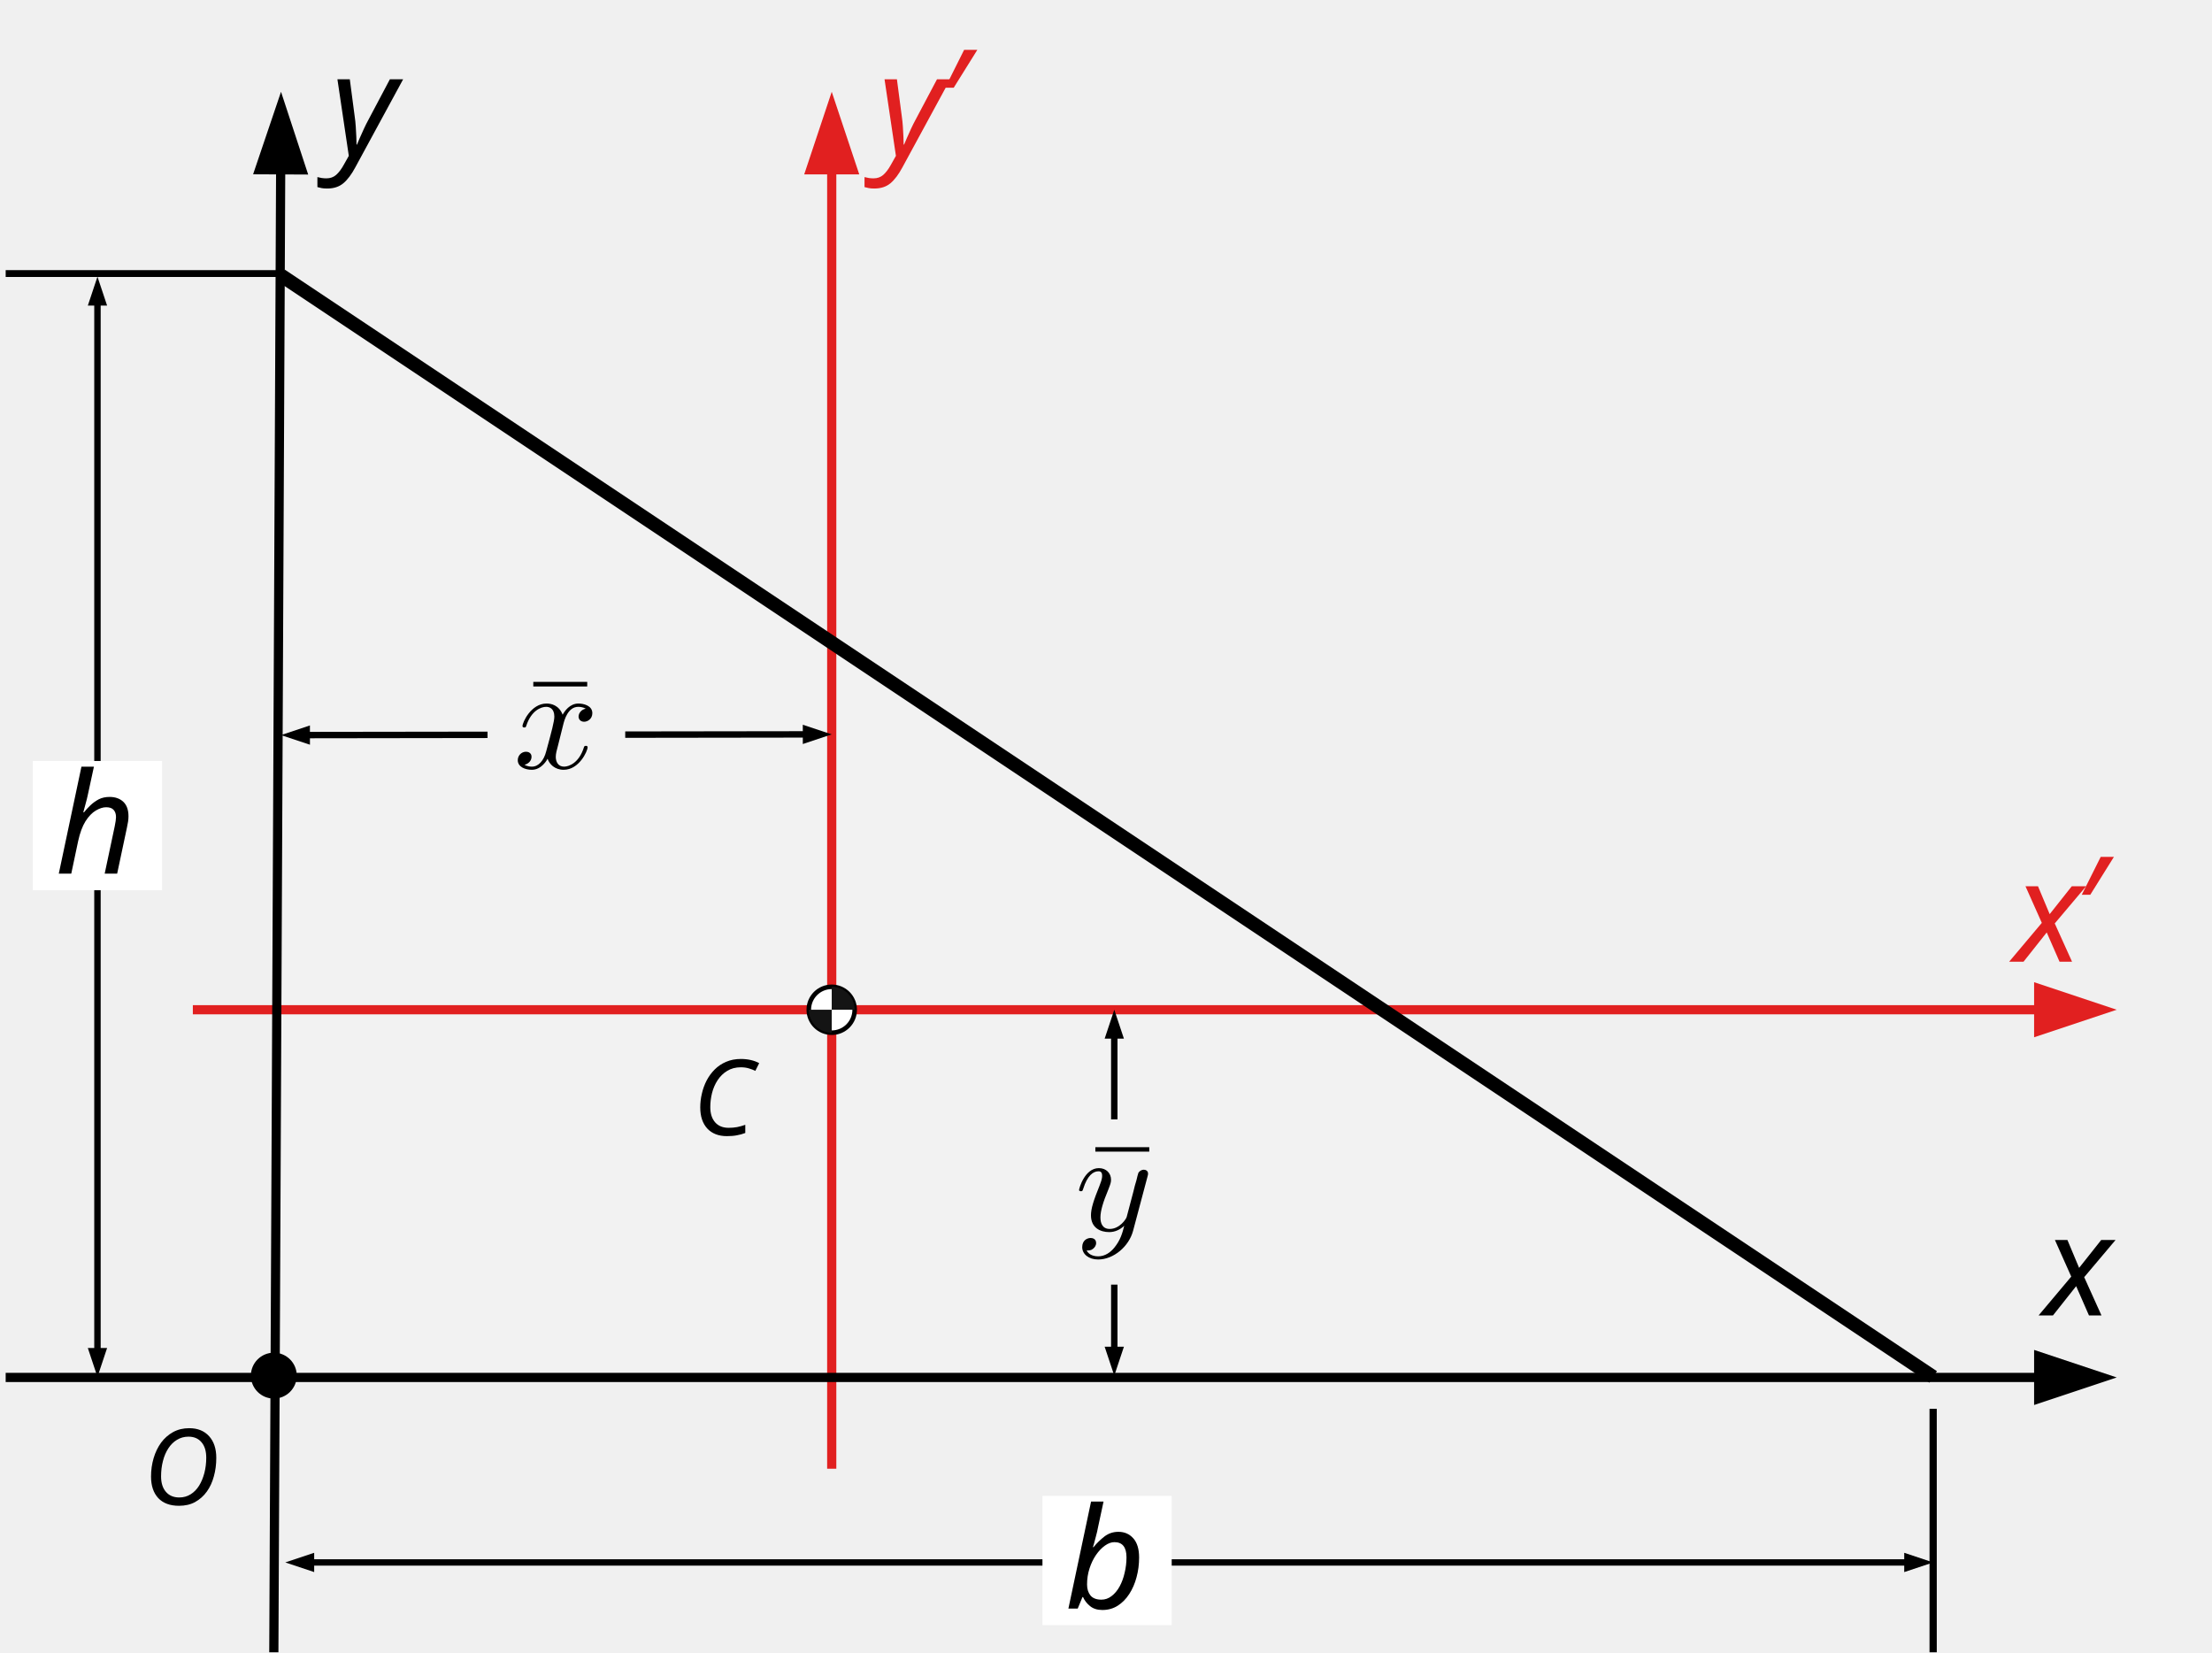
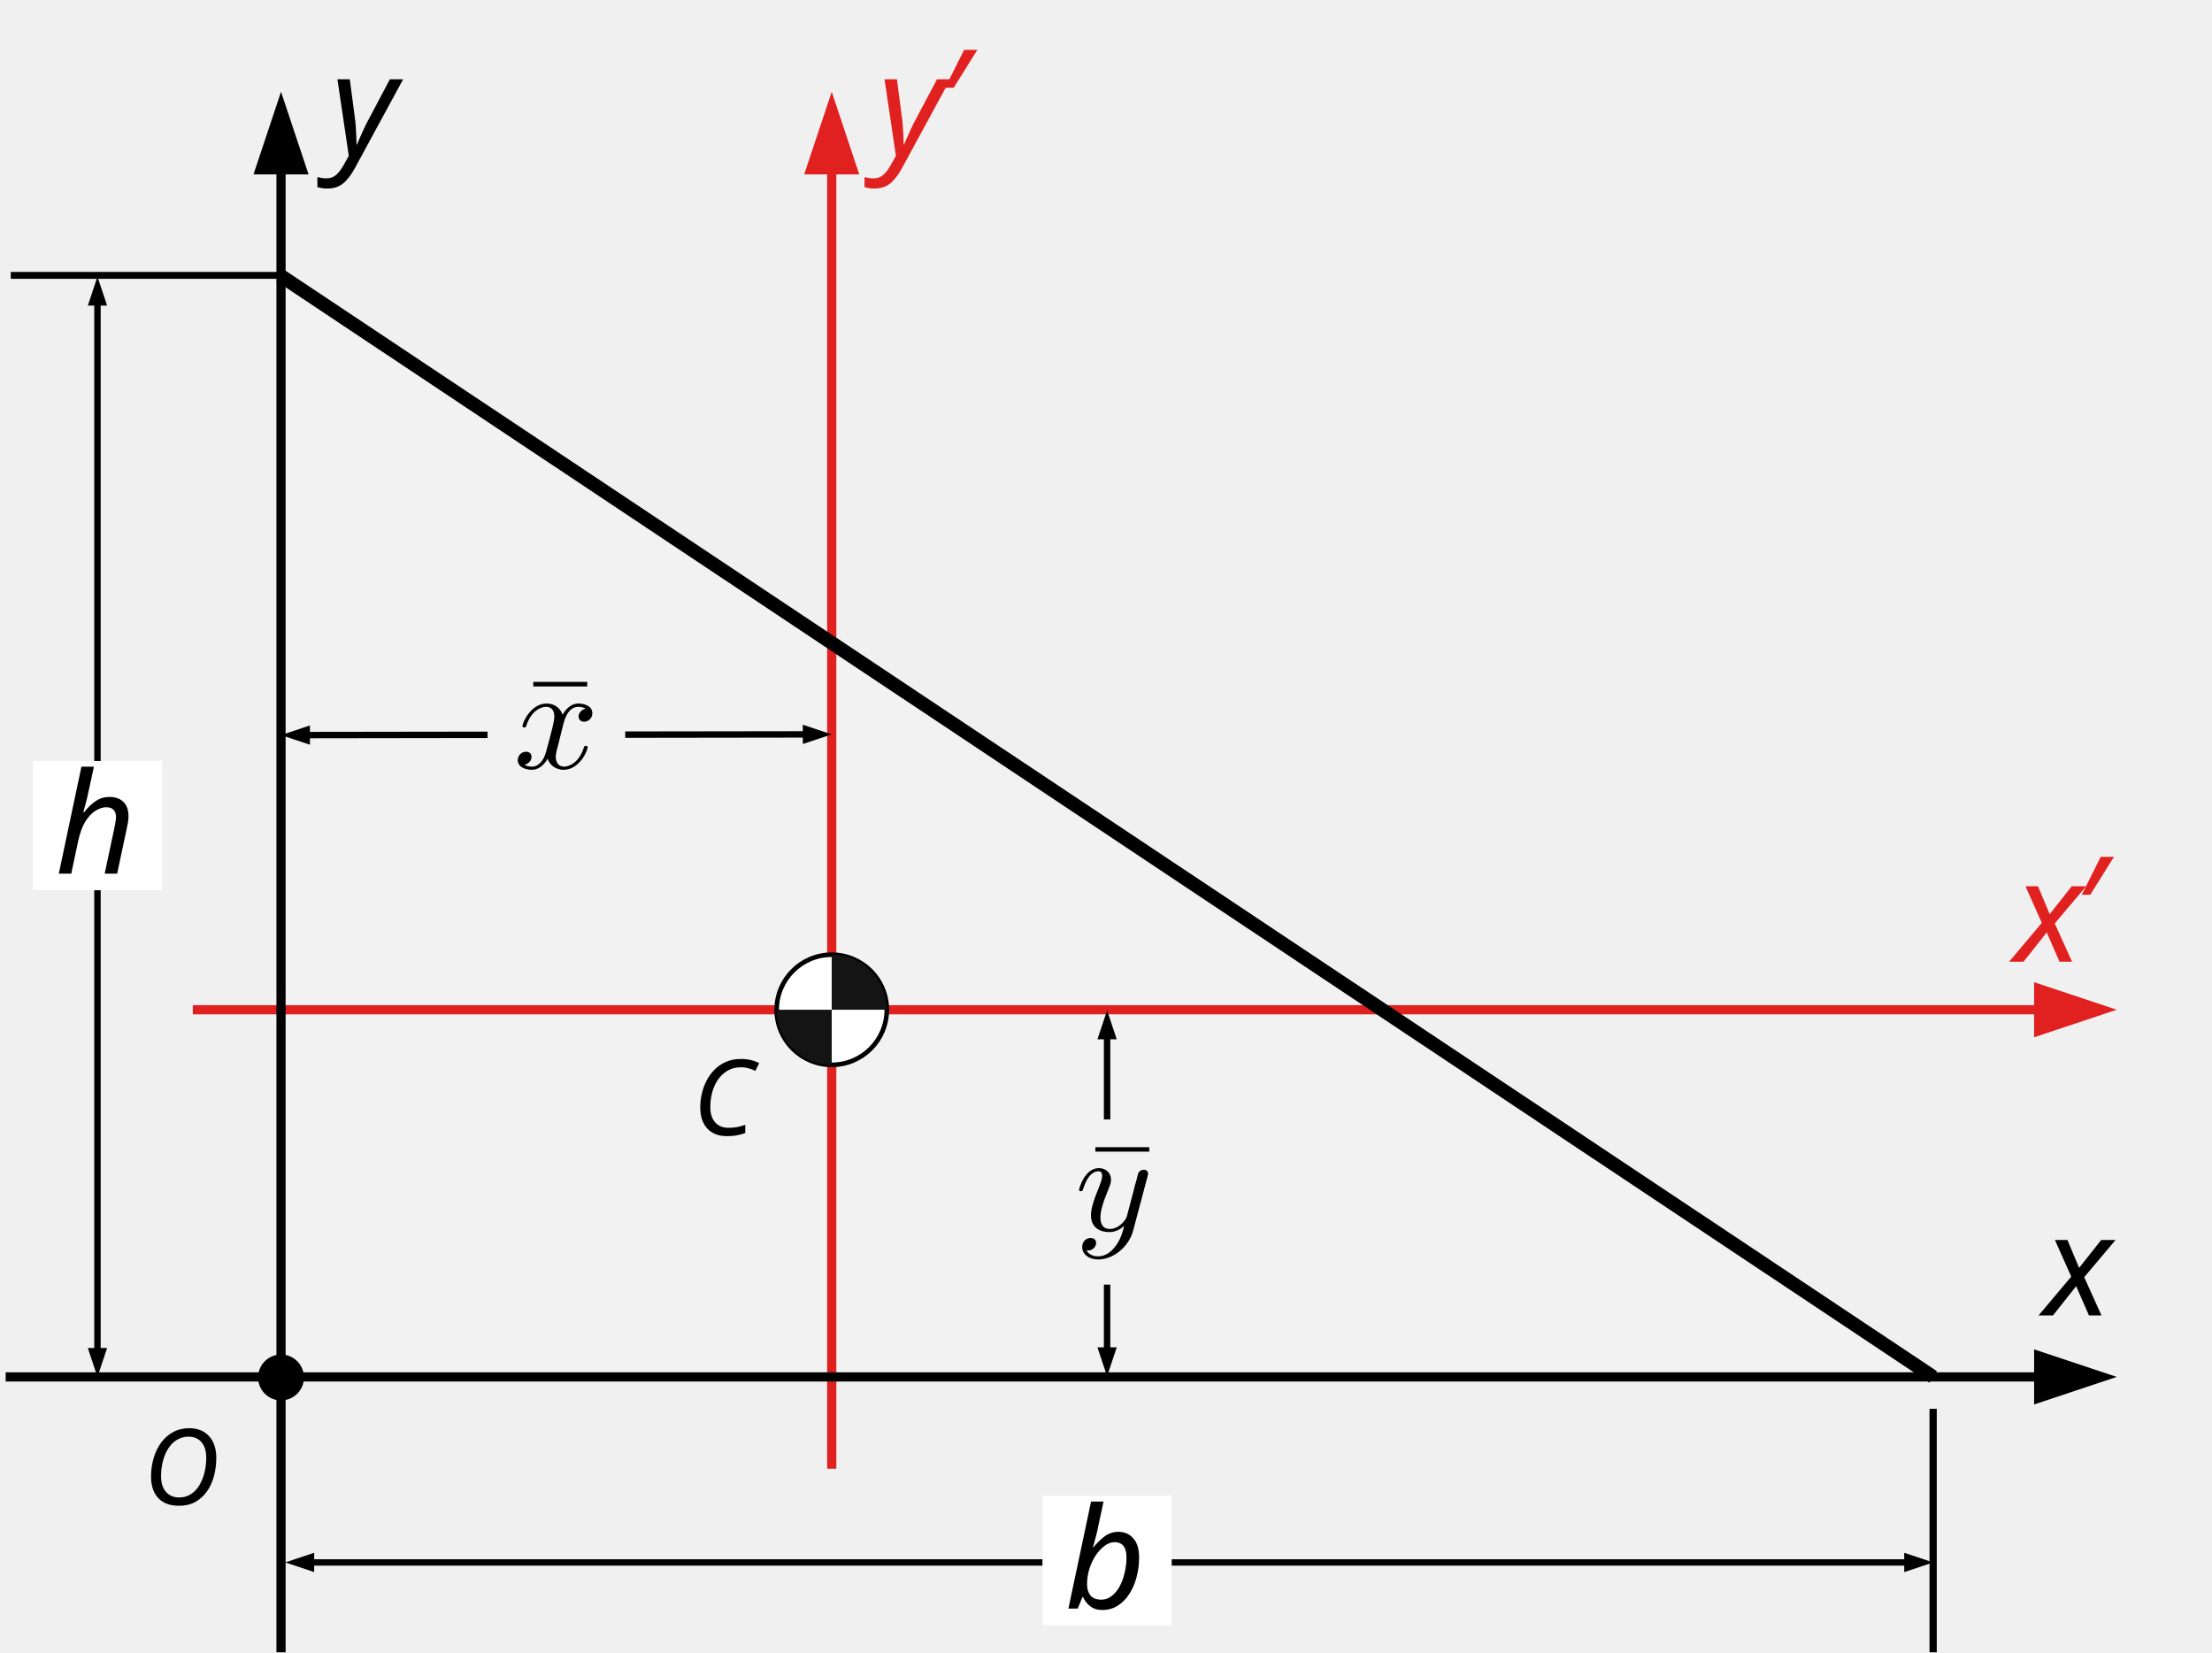
<svg xmlns="http://www.w3.org/2000/svg" width="100%" height="100%" viewBox="0 0 241 180" version="1.1" xml:space="preserve" style="fill-rule:evenodd;clip-rule:evenodd;stroke-miterlimit:1.5;">
  <g transform="matrix(1,0,0,1,-285,0)">
    <g id="centroids-triangle" transform="matrix(1.24146,0,0,0.772732,-47.422,4.84724)">
      <rect x="268.265" y="-6.273" width="193.321" height="232.94" style="fill:none;" />
      <clipPath id="_clip1">
        <rect x="268.265" y="-6.273" width="193.321" height="232.94" />
      </clipPath>
      <g clip-path="url(#_clip1)">
        <g transform="matrix(1,0,0,1,8.37092,0)">
          <g transform="matrix(0.24394,0,0,0.391911,438.761,179.175)">
            <text x="0px" y="0px" style="font-family:'CMUSerif-Italic', 'CMU Serif';font-weight:500;font-style:italic;font-size:50.631px;">x</text>
          </g>
          <g transform="matrix(0.24394,0,0,0.391911,277.617,-470.403)">
            <g transform="matrix(1,0,0,1,650,1530.22)">
              <text x="0px" y="0px" style="font-family:'CMUSerif-Italic', 'CMU Serif';font-weight:500;font-style:italic;font-size:50.631px;fill:rgb(225,32,32);">x</text>
            </g>
            <g transform="matrix(1,0,0,1,672.192,1530.22)">
              <text x="0px" y="0px" style="font-family:'LucidaGrande', 'Lucida Grande', sans-serif;font-weight:500;font-size:52.833px;fill:rgb(225,32,32);">′</text>
            </g>
          </g>
          <g transform="matrix(0.24394,0,0,0.391911,177.868,-584.17)">
            <g transform="matrix(1,0,0,1,650,1530.22)">
              <text x="0px" y="0px" style="font-family:'CMUSerif-Italic', 'CMU Serif';font-weight:500;font-style:italic;font-size:50.631px;fill:rgb(225,32,32);">y</text>
            </g>
            <g transform="matrix(1,0,0,1,672.192,1530.22)">
              <text x="0px" y="0px" style="font-family:'LucidaGrande', 'Lucida Grande', sans-serif;font-weight:500;font-size:52.833px;fill:rgb(225,32,32);">′</text>
            </g>
          </g>
          <g transform="matrix(0.24394,0,0,0.391911,288.414,15.54)">
            <text x="0px" y="0px" style="font-family:'CMUSerif-Italic', 'CMU Serif';font-weight:500;font-style:italic;font-size:50.631px;">y</text>
          </g>
          <g transform="matrix(0.375402,-7.24954e-33,-2.04357e-33,0.327092,190.209,-392.745)">
-             <path d="M634.544,1774.77L250,1300L250,1775L634.544,1774.77Z" style="fill:rgb(242,242,242);" />
+             <path d="M636.227,1775L254.612,1306.16L249.802,1300.23L250,1775L636.227,1775Z" style="fill:rgb(242,242,242);" />
          </g>
          <g transform="matrix(0.805502,0,0,1.29411,29.8276,-6.27286)">
            <g transform="matrix(1,-0,-0,1,285,8.88178e-16)">
              <path d="M221.619,107L230.619,110L221.619,113L221.619,107Z" style="fill:rgb(225,32,32);" />
              <path d="M21.011,110L223.419,110" style="fill:none;stroke:rgb(225,32,32);stroke-width:1px;" />
            </g>
          </g>
          <g transform="matrix(0.805502,0,0,1.29411,29.8276,-6.27286)">
            <g transform="matrix(1,-0,-0,1,285,8.88178e-16)">
              <path d="M87.619,19L90.619,10L93.619,19L87.619,19Z" style="fill:rgb(225,32,32);" />
              <path d="M90.619,160L90.619,17.2" style="fill:none;stroke:rgb(225,32,32);stroke-width:1px;" />
            </g>
          </g>
-           <g transform="matrix(0.805502,0,0,1.29411,29.8276,-6.27286)">
-             <g transform="matrix(1,-0,-0,1,285,8.88178e-16)">
-               <path d="M221.619,147.058L230.619,150.058L221.619,153.058L221.619,147.058Z" />
-               <path d="M0.619,150.058L223.419,150.058" style="fill:none;stroke:black;stroke-width:1px;" />
+           <g transform="matrix(0.805502,0,0,1.29411,29.8276,-6.3484)">
+             <g transform="matrix(1,-0,-0,1,285,0.0583697)">
+               <path d="M221.619,147L230.619,150L221.619,153L221.619,147Z" />
+               <path d="M0.619,150L223.419,150" style="fill:none;stroke:black;stroke-width:1px;" />
            </g>
          </g>
          <g transform="matrix(0.805502,0,0,1.29411,29.1958,-6.27286)">
            <g transform="matrix(1,-0,-0,1,285.784,8.88178e-16)">
-               <path d="M27.577,18.986L30.619,10L33.577,19.014L27.577,18.986Z" />
-               <path d="M29.835,180C29.835,180 30.436,49.563 30.586,17.2" style="fill:none;stroke:black;stroke-width:1px;" />
+               <path d="M27.619,19L30.619,10L33.619,19L27.619,19Z" />
+               <path d="M30.619,180L30.619,17.2" style="fill:none;stroke:black;stroke-width:1px;" />
            </g>
          </g>
-           <g transform="matrix(0.835692,0,0,1.34261,340.543,-337.254)">
-             <g transform="matrix(1.25687,0,0,1.25687,-82.9119,18.5702)">
-               <circle cx="58.204" cy="265.722" r="1.917" style="fill:white;stroke:black;stroke-width:0.38px;stroke-linecap:round;" />
-             </g>
-             <g transform="matrix(1,0,0,1,-60,92.3133)">
-               <path d="M47.833,260.233C47.833,261.564 48.912,262.643 50.243,262.643L50.243,260.233L47.833,260.233Z" style="fill:rgb(20,20,20);" />
-             </g>
-             <g transform="matrix(-1,-1.22465e-16,1.22465e-16,-1,40.4857,612.78)">
-               <path d="M47.833,260.233C47.833,261.564 48.912,262.643 50.243,262.643L50.243,260.233L47.833,260.233Z" style="fill:rgb(20,20,20);" />
-             </g>
-           </g>
-           <g transform="matrix(0.293106,0,0,0.470901,244.492,105.526)">
+           <g transform="matrix(0.293106,0,0,0.470901,245.124,105.784)">
            <circle cx="132.837" cy="174.422" r="6.87" />
          </g>
          <g transform="matrix(0.805502,0,0,1.29411,12.5572,14.6393)">
            <text x="381.906px" y="107.5px" style="font-family:'CMUSerif-Italic', 'CMU Serif';font-weight:500;font-style:italic;font-size:11.467px;">C</text>
          </g>
          <g transform="matrix(1,0,0,1,80.8661,-13.013)">
            <g>
-               <g transform="matrix(-0.00212627,0.322387,0.805499,0.000851001,139.679,142.5)">
-                 <g transform="matrix(-0.00263968,0.999997,4.01413,0.0105961,-421.234,47.1201)">
-                   <path d="M122.453,113.15L121.403,110L120.353,113.15L122.453,113.15Z" />
-                   <path d="M122.453,146.709L121.403,149.859L120.353,146.709L122.453,146.709Z" />
-                   <path d="M121.403,112.52L121.403,147.339" style="fill:none;stroke:black;stroke-width:0.7px;" />
+               <g transform="matrix(-0.00212627,0.322387,0.805499,0.000851001,139.047,142.591)">
+                 <g transform="matrix(-0.00263968,0.999997,4.01413,0.0105961,-421.518,47.9037)">
+                   <path d="M121.669,113.22L120.619,110.07L119.569,113.22L121.669,113.22Z" />
+                   <path d="M121.669,146.78L120.619,149.93L119.569,146.78L121.669,146.78Z" />
+                   <path d="M120.619,112.59L120.619,147.41" style="fill:none;stroke:black;stroke-width:0.7px;" />
                </g>
              </g>
              <g transform="matrix(1,0,0,1,-56.0385,40.8226)">
                <g transform="matrix(0.805502,0,0,1.29411,326.317,123.727)">
                  <rect x="0" y="0" width="15" height="18" style="fill:rgb(242,242,242);" />
                </g>
                <g transform="matrix(0.805502,0,0,1.29411,329.791,139.394)">
                  <g id="glyph0-1">
                    <rect x="1.125" y="-9.078" width="5.875" height="0.484" style="fill-rule:nonzero;" />
                  </g>
                </g>
                <g transform="matrix(0.805502,0,0,1.29411,326.317,123.727)">
                  <g transform="matrix(1,0,0,1,3.1935,12.1064)">
                    <g id="glyph1-1">
                      <path d="M7.922,-5.859C7.984,-6.078 7.984,-6.109 7.984,-6.219C7.984,-6.484 7.75,-6.625 7.516,-6.625C7.344,-6.625 7.094,-6.531 6.938,-6.297C6.906,-6.234 6.781,-5.75 6.719,-5.469C6.594,-5.078 6.484,-4.656 6.391,-4.25L5.656,-1.469C5.594,-1.25 4.891,-0.172 3.813,-0.172C2.984,-0.172 2.797,-0.844 2.797,-1.422C2.797,-2.125 3.078,-3.078 3.641,-4.422C3.891,-5.063 3.953,-5.234 3.953,-5.531C3.953,-6.234 3.438,-6.797 2.625,-6.797C1.078,-6.797 0.469,-4.563 0.469,-4.422C0.469,-4.281 0.641,-4.281 0.672,-4.281C0.828,-4.281 0.844,-4.313 0.922,-4.547C1.375,-6 2.016,-6.453 2.578,-6.453C2.703,-6.453 2.984,-6.453 2.984,-5.969C2.984,-5.578 2.813,-5.188 2.703,-4.891C2.047,-3.266 1.766,-2.391 1.766,-1.656C1.766,-0.297 2.781,0.172 3.75,0.172C4.391,0.172 4.938,-0.094 5.391,-0.516C5.188,0.281 4.984,1.031 4.328,1.844C3.906,2.375 3.297,2.813 2.547,2.813C2.313,2.813 1.578,2.766 1.297,2.172C1.563,2.172 1.781,2.172 2,1.984C2.172,1.844 2.328,1.641 2.328,1.359C2.328,0.875 1.891,0.813 1.734,0.813C1.359,0.813 0.813,1.063 0.813,1.813C0.813,2.578 1.531,3.156 2.547,3.156C4.219,3.156 5.906,1.75 6.359,0.016L7.922,-5.859Z" style="fill-rule:nonzero;" />
                    </g>
                  </g>
                </g>
              </g>
            </g>
          </g>
          <g transform="matrix(1,0,0,1,-0.612456,-0.0755368)">
            <g transform="matrix(-0.00397975,0.969437,1.50766,0.00255901,12.8088,12.9852)">
              <g>
                <g transform="matrix(-0.00141031,0.53427,1.3349,0.00352372,-20.22,163.909)">
                  <path d="M11.669,33.291L10.619,30.141L9.569,33.291L11.669,33.291Z" />
                  <path d="M11.669,146.85L10.619,150L9.569,146.85L11.669,146.85Z" />
                  <path d="M10.619,32.661L10.619,147.48" style="fill:none;stroke:black;stroke-width:0.7px;" />
                </g>
              </g>
            </g>
            <g transform="matrix(9.17201e-17,2.40651,-2.80364,2.75808e-16,758.871,-541.558)">
              <g transform="matrix(2.77665e-17,-0.242271,0.537753,1.75924e-17,178.532,273.553)">
                <rect x="398.92" y="164.594" width="16.699" height="14.081" style="fill:white;" />
              </g>
              <g transform="matrix(3.29279e-17,-0.287306,0.537753,1.75924e-17,182.226,290.694)">
                <text x="398.458px" y="170px" style="font-family:'CMUSerif-Italic', 'CMU Serif';font-weight:500;font-style:italic;font-size:15.333px;">h</text>
              </g>
            </g>
          </g>
          <g transform="matrix(9.17201e-17,2.40651,-2.80364,2.75808e-16,847.05,-450.97)">
            <g>
              <g>
                <g transform="matrix(-0.00212627,0.322387,0.805499,0.000851001,139.679,142.5)">
                  <g transform="matrix(-0.891179,-0.00235244,-0.00176225,0.667598,207.999,56.5519)">
                    <path d="M207.469,171.26L210.619,170.21L207.469,169.16L207.469,171.26Z" />
                    <path d="M34.231,171.26L31.081,170.21L34.231,169.16L34.231,171.26Z" />
                    <path d="M208.099,170.21L33.601,170.21" style="fill:none;stroke:black;stroke-width:0.7px;" />
                  </g>
                </g>
                <g transform="matrix(1,-6.16298e-33,0,1,5.37753,0.0664497)">
                  <g transform="matrix(2.77665e-17,-0.242271,0.537753,1.75924e-17,178.532,273.553)">
                    <rect x="398.92" y="164.594" width="16.699" height="14.081" style="fill:white;" />
                  </g>
                  <g transform="matrix(3.29279e-17,-0.287306,0.537753,1.75924e-17,182.226,290.694)">
                    <text x="398.458px" y="170px" style="font-family:'CMUSerif-Italic', 'CMU Serif';font-weight:500;font-style:italic;font-size:15.333px;">b</text>
                  </g>
                </g>
              </g>
            </g>
          </g>
          <g transform="matrix(1,0,0,1,-69.3095,11.1845)">
            <g transform="matrix(0.298056,-0.00278079,-0.00173087,1.5323,347.701,-173.78)">
              <g transform="matrix(2.70255,0.00490454,0.00490454,0.844563,-63.1417,101.903)">
                <path d="M33.767,79.028L30.619,80.083L33.77,81.128L33.767,79.028Z" />
                <path d="M87.467,78.954L90.619,80L87.47,81.054L87.467,78.954Z" />
                <path d="M33.139,80.079C42.921,80.066 78.317,80.017 88.099,80.003" style="fill:none;stroke:black;stroke-width:0.7px;" />
              </g>
            </g>
            <g transform="matrix(0.805502,0,0,1.29411,371.493,74.5982)">
              <rect x="0" y="0" width="15" height="16" style="fill:rgb(242,242,242);" />
              <g transform="matrix(1,0,0,1,3.8595,12.5542)">
                <g id="glyph0-11">
                  <rect x="1.125" y="-9.406" width="5.875" height="0.5" style="fill-rule:nonzero;" />
                </g>
              </g>
              <g id="glyph1-11" transform="matrix(1,0,0,1,2.82368,12.5542)">
                <path d="M5.438,-4.813C5.547,-5.234 5.922,-6.688 7.063,-6.688C7.141,-6.688 7.531,-6.688 7.875,-6.484C7.422,-6.406 7.094,-6.016 7.094,-5.625C7.094,-5.375 7.266,-5.063 7.703,-5.063C8.063,-5.063 8.594,-5.359 8.594,-6C8.594,-6.828 7.625,-7.047 7.078,-7.047C6.125,-7.047 5.563,-6.203 5.359,-5.828C4.953,-6.891 4.078,-7.047 3.609,-7.047C1.906,-7.047 0.984,-4.984 0.984,-4.594C0.984,-4.438 1.141,-4.438 1.172,-4.438C1.297,-4.438 1.359,-4.469 1.391,-4.609C1.938,-6.297 3.016,-6.688 3.563,-6.688C3.875,-6.688 4.453,-6.547 4.453,-5.625C4.453,-5.125 4.172,-4.063 3.563,-1.828C3.313,-0.844 2.734,-0.172 2.016,-0.172C1.922,-0.172 1.547,-0.172 1.203,-0.375C1.609,-0.469 1.969,-0.797 1.969,-1.25C1.969,-1.672 1.609,-1.797 1.375,-1.797C0.875,-1.797 0.469,-1.391 0.469,-0.875C0.469,-0.141 1.281,0.172 2,0.172C3.078,0.172 3.672,-0.938 3.719,-1.031C3.906,-0.453 4.5,0.172 5.469,0.172C7.156,0.172 8.078,-1.875 8.078,-2.281C8.078,-2.438 7.938,-2.438 7.891,-2.438C7.734,-2.438 7.703,-2.375 7.672,-2.266C7.141,-0.563 6.031,-0.172 5.516,-0.172C4.875,-0.172 4.609,-0.688 4.609,-1.234C4.609,-1.578 4.703,-1.922 4.891,-2.625L5.438,-4.813Z" style="fill-rule:nonzero;" />
              </g>
            </g>
          </g>
-           <g transform="matrix(0.694471,0,0,1.29411,54.5955,-19.4717)">
+           <g transform="matrix(0.694471,0,0,1.29411,55.0417,-19.214)">
            <path d="M330.309,40L295.619,40" style="fill:none;stroke:black;stroke-width:0.75px;" />
          </g>
          <g transform="matrix(4.93228e-17,-0.989543,0.805502,6.0592e-17,396.83,519.194)">
            <path d="M330.309,40L295.619,40" style="fill:none;stroke:black;stroke-width:0.79px;" />
          </g>
          <g transform="matrix(0.805502,0,0,1.29411,-11.8044,20.0174)">
            <text x="352.313px" y="143.613px" style="font-family:'CMUSerif-Italic', 'CMU Serif';font-weight:500;font-style:italic;font-size:11.5px;">O</text>
          </g>
        </g>
        <g id="surface1">
                </g>
        <g id="surface11">
                </g>
-         <g transform="matrix(0.805502,0,0,1.29411,38.1985,-6.27286)">
-           <path d="M315.619,30L495.619,150" style="fill:none;stroke:black;stroke-width:1.5px;" />
+         <g transform="matrix(0.805502,1.83013e-16,1.13624e-16,1.29411,38.1985,-6.27286)">
+           <path d="M315.527,30L495.619,150" style="fill:none;stroke:black;stroke-width:1.5px;" />
+         </g>
+         <g transform="matrix(2.00566,0,0,3.22227,360.33,-999.921)">
+           <g transform="matrix(1.25687,0,0,1.25687,-82.9119,18.5702)">
+             <circle cx="58.204" cy="265.722" r="1.917" style="fill:white;stroke:black;stroke-width:0.16px;stroke-linecap:round;" />
+           </g>
+           <g transform="matrix(1,0,0,1,-60,92.3133)">
+             <path d="M47.833,260.233C47.833,261.564 48.912,262.643 50.243,262.643L50.243,260.233L47.833,260.233Z" style="fill:rgb(20,20,20);" />
+           </g>
+           <g transform="matrix(-1,-1.22465e-16,1.22465e-16,-1,40.4857,612.78)">
+             <path d="M47.833,260.233C47.833,261.564 48.912,262.643 50.243,262.643L50.243,260.233L47.833,260.233Z" style="fill:rgb(20,20,20);" />
+           </g>
        </g>
      </g>
    </g>
  </g>
</svg>
